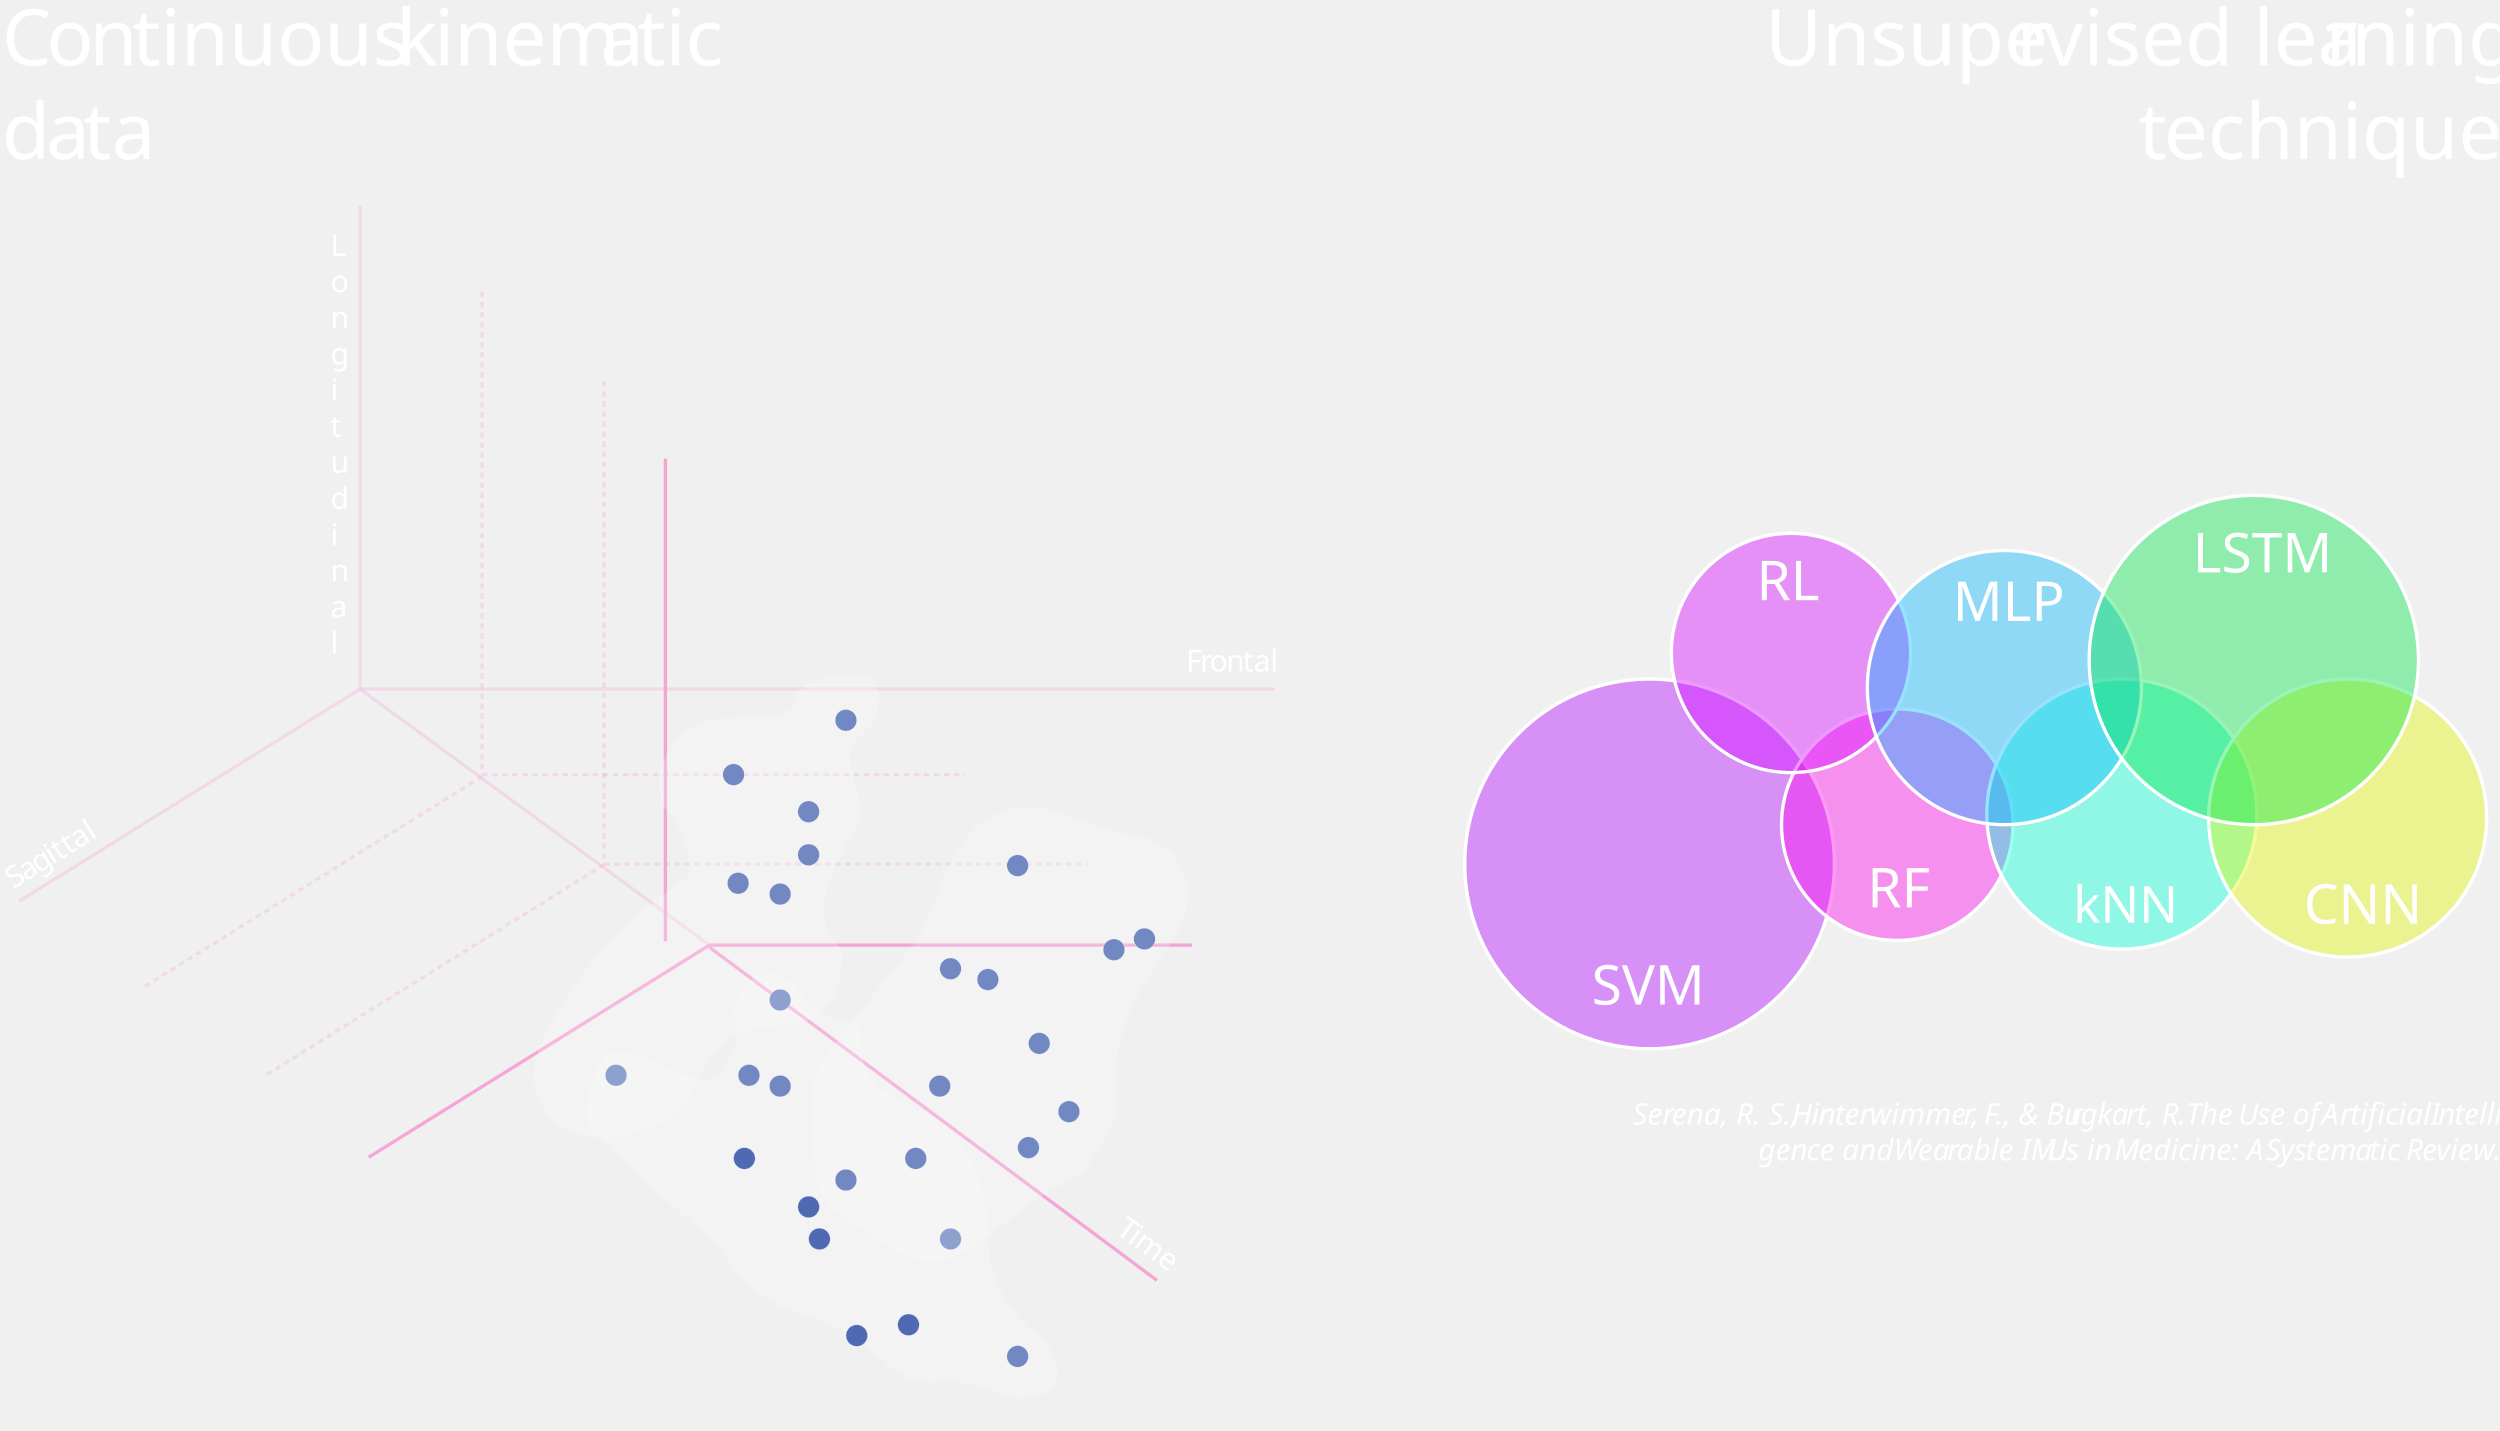
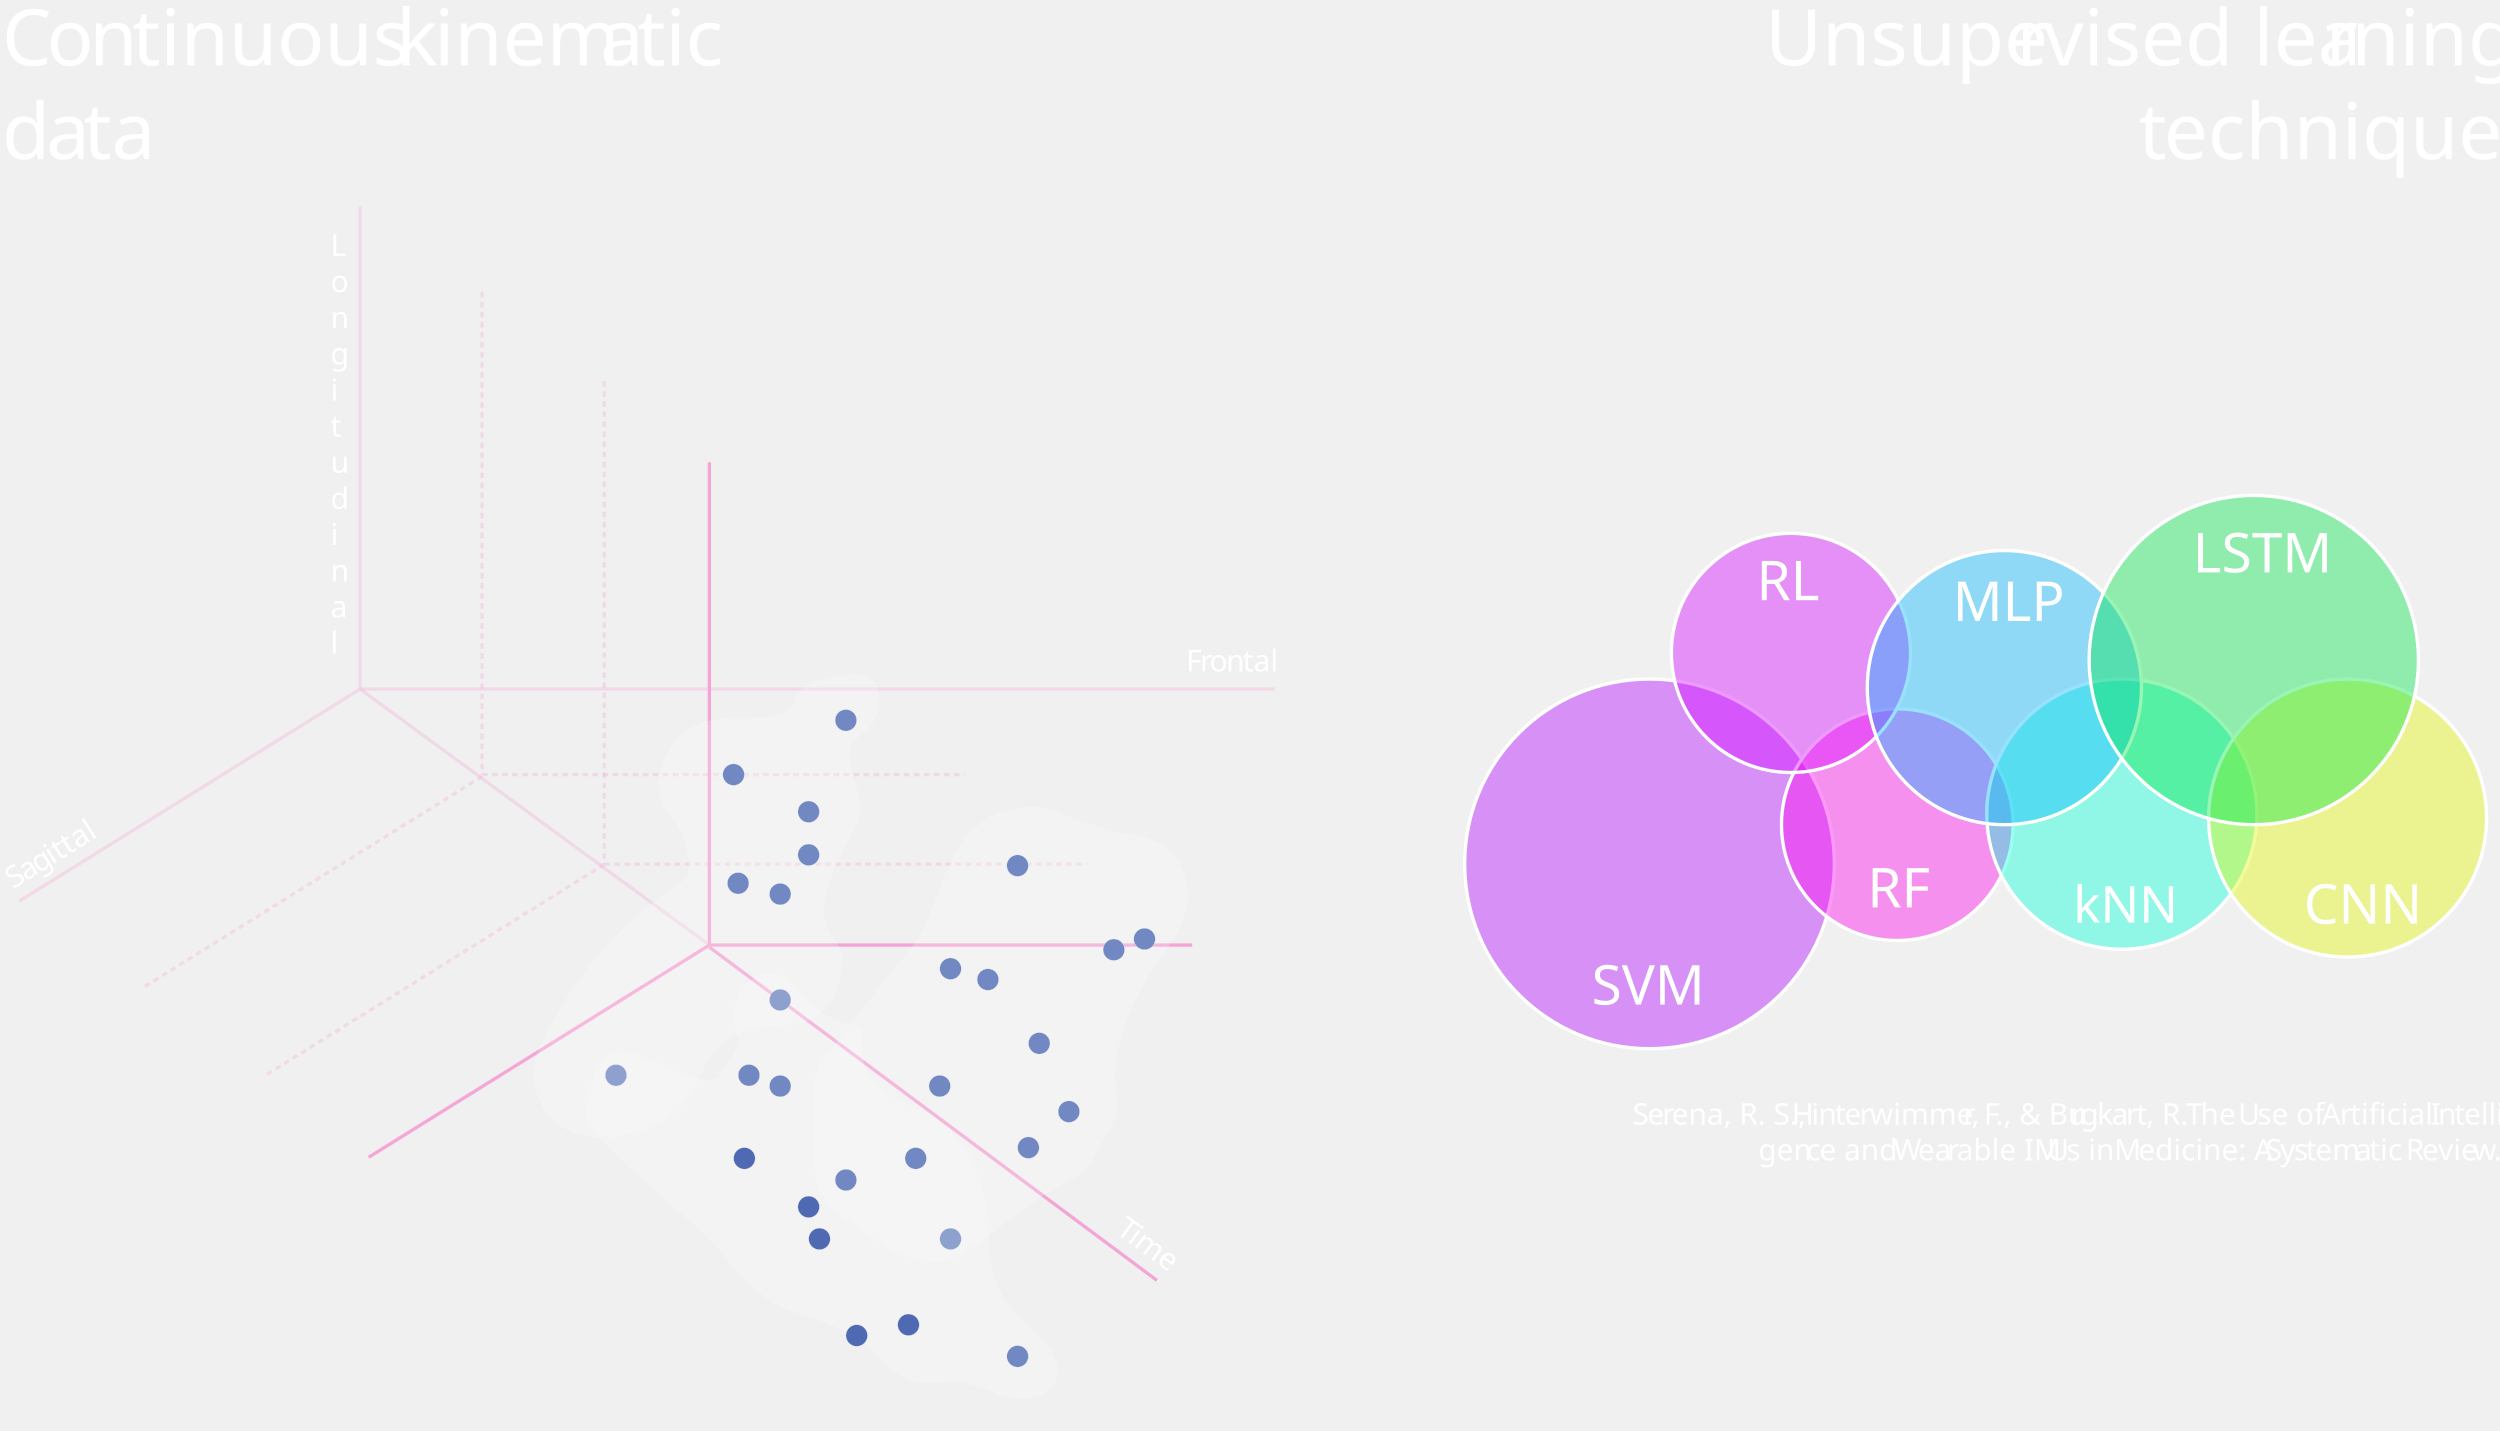
- <svg xmlns="http://www.w3.org/2000/svg" id="Layer_1" data-name="Layer 1" viewBox="0 0 2241.08 1282.34">
-   <defs>
-     <style>.cls-1,.cls-32,.cls-44,.cls-45,.cls-46,.cls-47,.cls-48{fill:none;stroke-width:3px;}.cls-1,.cls-45{stroke:#f3a6d5;}.cls-1,.cls-32,.cls-44,.cls-45,.cls-46,.cls-47,.cls-48,.cls-57,.cls-58{stroke-miterlimit:10;}.cls-2{font-size:70px;}.cls-2,.cls-39,.cls-40,.cls-49,.cls-58,.cls-6{fill:#fff;}.cls-2,.cls-39,.cls-40,.cls-49{font-family:SourceSansPro-Regular, SourceSansPro Regular;}.cls-3{letter-spacing:0.03em;}.cls-4{letter-spacing:0em;}.cls-5{letter-spacing:-0.01em;}.cls-6{font-size:26.68px;font-family:SourceSansPro-It, SourceSansPro It;font-style:italic;}.cls-7{letter-spacing:0.01em;}.cls-8{letter-spacing:-0.01em;}.cls-9{letter-spacing:0.01em;}.cls-10{letter-spacing:0em;}.cls-11{letter-spacing:-0.01em;}.cls-12{letter-spacing:0em;}.cls-13{letter-spacing:0.02em;}.cls-14{letter-spacing:-0.05em;}.cls-15{letter-spacing:-0.1em;}.cls-16{letter-spacing:-0.01em;}.cls-17{letter-spacing:0em;}.cls-18{letter-spacing:0.02em;}.cls-19{letter-spacing:0.02em;}.cls-20{letter-spacing:0em;}.cls-21{letter-spacing:-0.04em;}.cls-22{letter-spacing:-0.01em;}.cls-23{letter-spacing:-0.01em;}.cls-24{letter-spacing:0.01em;}.cls-25{letter-spacing:0em;}.cls-26{letter-spacing:-0.04em;}.cls-27{letter-spacing:-0.03em;}.cls-28{letter-spacing:-0.01em;}.cls-29{letter-spacing:0em;}.cls-30{letter-spacing:-0.04em;}.cls-31{fill:#ae00ff;}.cls-31,.cls-33,.cls-34,.cls-35,.cls-36,.cls-37,.cls-38{opacity:0.4;}.cls-32,.cls-57,.cls-58{stroke:#fff;}.cls-33{fill:#ff00ea;}.cls-34{fill:#00ffd4;}.cls-35{fill:#e3f700;}.cls-36{fill:#d500ff;}.cls-37{fill:#00b7ff;}.cls-38{fill:#00e645;}.cls-39{font-size:49.34px;}.cls-40{font-size:45.74px;}.cls-41{letter-spacing:-0.01em;}.cls-42{letter-spacing:0em;}.cls-43{letter-spacing:0.02em;}.cls-44{stroke:#f7a6d7;}.cls-44,.cls-45,.cls-46,.cls-47{opacity:0.3;}.cls-45,.cls-47{stroke-dasharray:5 4 5 4 5 4;}.cls-46{stroke:#f1a6d4;}.cls-47,.cls-48{stroke:#f5a6d6;}.cls-49{font-size:27px;}.cls-50{letter-spacing:-0.03em;}.cls-51{letter-spacing:-0.01em;}.cls-52{letter-spacing:0em;}.cls-53{letter-spacing:0em;}.cls-54{letter-spacing:0em;}.cls-55{letter-spacing:-0.01em;}.cls-56{letter-spacing:-0.01em;}.cls-57{fill:#4f6ab3;stroke-width:0.25px;}.cls-58{opacity:0.2;}</style>
-   </defs>
-   <line class="cls-1" x1="596.48" y1="411.06" x2="596.48" y2="843.87" />
-   <text class="cls-2" transform="translate(1582.25 58.59)">Unsupe<tspan class="cls-3" x="225.33" y="0">r</tspan>
-     <tspan x="249.97" y="0">vised lea</tspan>
-     <tspan class="cls-4" x="502.45" y="0">r</tspan>
-     <tspan x="525.62" y="0">ning</tspan>
-     <tspan class="cls-5" x="334.8" y="84">t</tspan>
-     <tspan x="357.55" y="84">echniques</tspan>
-   </text>
-   <text class="cls-6" transform="translate(1463.45 1008.14)">
-     <tspan class="cls-7">S</tspan>
-     <tspan x="13.31" y="0">e</tspan>
-     <tspan class="cls-8" x="26.68" y="0">r</tspan>
-     <tspan x="35.14" y="0">ena, R. S., </tspan>
-     <tspan class="cls-9" x="142.74" y="0">H</tspan>
-     <tspan x="160.4" y="0">i</tspan>
-     <tspan class="cls-10" x="166.64" y="0">n</tspan>
-     <tspan class="cls-11" x="181.34" y="0">t</tspan>
-     <tspan class="cls-12" x="190.01" y="0">e</tspan>
-     <tspan class="cls-13" x="203.38" y="0">r</tspan>
-     <tspan x="212.77" y="0">wimme</tspan>
-     <tspan class="cls-14" x="296.52" y="0">r</tspan>
-     <tspan x="303.83" y="0">, </tspan>
-     <tspan class="cls-15" x="315.01" y="0">F</tspan>
-     <tspan x="325.41" y="0">., &amp; Bu</tspan>
-     <tspan class="cls-16" x="393.07" y="0">r</tspan>
-     <tspan class="cls-17" x="401.58" y="0">g</tspan>
-     <tspan class="cls-18" x="416.5" y="0">k</tspan>
-     <tspan x="429.49" y="0">a</tspan>
-     <tspan class="cls-19" x="442.35" y="0">r</tspan>
-     <tspan class="cls-20" x="451.71" y="0">t</tspan>
-     <tspan x="460.46" y="0">, R.</tspan>
-     <tspan class="cls-21" x="491.52" y="0"> </tspan>
-     <tspan class="cls-22" x="496.08" y="0">T</tspan>
-     <tspan class="cls-17" x="509.16" y="0">he </tspan>
-     <tspan class="cls-23" x="542.98" y="0">U</tspan>
-     <tspan class="cls-17" x="560.09" y="0">se of </tspan>
-     <tspan class="cls-20" x="617.77" y="0">A</tspan>
-     <tspan class="cls-19" x="634.02" y="0">r</tspan>
-     <tspan x="643.38" y="0">tificial </tspan>
-     <tspan class="cls-24" x="715.42" y="0">I</tspan>
-     <tspan class="cls-25" x="722.06" y="0">n</tspan>
-     <tspan class="cls-11" x="736.76" y="0">t</tspan>
-     <tspan x="745.43" y="0">elli</tspan>
-     <tspan x="112.77" y="32.02">gen</tspan>
-     <tspan class="cls-11" x="155.86" y="32.02">c</tspan>
-     <tspan x="167.65" y="32.02">e and</tspan>
-     <tspan class="cls-26" x="229.39" y="32.02"> </tspan>
-     <tspan class="cls-27" x="234.09" y="32.02">W</tspan>
-     <tspan class="cls-12" x="255.78" y="32.02">ea</tspan>
-     <tspan class="cls-28" x="282" y="32.02">r</tspan>
-     <tspan class="cls-12" x="290.59" y="32.02">able IM</tspan>
-     <tspan class="cls-11" x="371.78" y="32.02">U</tspan>
-     <tspan x="388.88" y="32.02">s in </tspan>
-     <tspan class="cls-7" x="431.81" y="32.02">M</tspan>
-     <tspan x="453.42" y="32.02">edicine: A </tspan>
-     <tspan class="cls-16" x="567.61" y="32.02">S</tspan>
-     <tspan class="cls-11" x="580.55" y="32.02">y</tspan>
-     <tspan x="592.96" y="32.02">s</tspan>
-     <tspan class="cls-11" x="603.52" y="32.02">t</tspan>
-     <tspan x="612.19" y="32.02">em</tspan>
-     <tspan class="cls-25" x="647.81" y="32.02">a</tspan>
-     <tspan x="660.56" y="32.02">tic </tspan>
-     <tspan class="cls-29" x="693.24" y="32.02">R</tspan>
-     <tspan x="707.71" y="32.02">evie</tspan>
-     <tspan class="cls-30" x="753.51" y="32.02">w</tspan>
-     <tspan x="772.11" y="32.02">.</tspan>
-   </text>
-   <circle class="cls-31" cx="1478.74" cy="774.41" r="165.72" />
-   <circle class="cls-32" cx="1478.74" cy="774.41" r="165.72" />
-   <circle class="cls-33" cx="1700.77" cy="739.28" r="103.75" />
-   <circle class="cls-32" cx="1700.77" cy="739.28" r="103.75" />
-   <circle class="cls-34" cx="1902.09" cy="729.76" r="121.07" />
-   <circle class="cls-32" cx="1902.09" cy="729.76" r="121.07" />
-   <circle class="cls-35" cx="2104.51" cy="733.31" r="124.62" />
-   <circle class="cls-32" cx="2104.51" cy="733.31" r="124.62" />
-   <circle class="cls-36" cx="1605.5" cy="585.34" r="107.25" />
-   <circle class="cls-32" cx="1605.5" cy="585.34" r="107.25" />
-   <circle class="cls-37" cx="1796.83" cy="616.37" r="122.91" />
-   <circle class="cls-32" cx="1796.83" cy="616.37" r="122.91" />
-   <circle class="cls-38" cx="2020.41" cy="591.67" r="147.62" />
-   <circle class="cls-32" cx="2020.41" cy="591.67" r="147.62" />
-   <text class="cls-39" transform="translate(1426.79 900.54)">SVM</text>
-   <text class="cls-39" transform="translate(1673.92 813.43)">RF</text>
-   <text class="cls-39" transform="translate(1750.47 556.65)">MLP</text>
-   <text class="cls-39" transform="translate(1965.62 513.12)">LSTM</text>
-   <text class="cls-39" transform="translate(2065.16 828.04)">CNN</text>
-   <text class="cls-40" transform="translate(1858.51 827.08)">kNN</text>
-   <text class="cls-39" transform="translate(1574.59 538.05)">RL</text>
-   <text class="cls-2" transform="translate(1.8 58.59)">
-     <tspan class="cls-41">C</tspan>
-     <tspan x="39.83" y="0">o</tspan>
-     <tspan class="cls-42" x="78.26" y="0">n</tspan>
-     <tspan x="116.83" y="0">tinuous </tspan>
-     <tspan class="cls-43" x="353.36" y="0">k</tspan>
-     <tspan x="387.38" y="0">inem</tspan>
-     <tspan class="cls-42" x="536.05" y="0">a</tspan>
-     <tspan x="569.51" y="0">tic</tspan>
-     <tspan x="0" y="84">d</tspan>
-     <tspan class="cls-42" x="39.48" y="84">a</tspan>
-     <tspan x="72.94" y="84">ta</tspan>
-   </text>
-   <line class="cls-44" x1="322.76" y1="184.84" x2="322.76" y2="617.65" />
-   <line class="cls-45" x1="432.2" y1="261.57" x2="432.2" y2="694.39" />
-   <line class="cls-45" x1="541.65" y1="341.8" x2="541.65" y2="774.61" />
-   <line class="cls-44" x1="323.71" y1="617.65" x2="1142.64" y2="617.65" />
-   <line class="cls-45" x1="432.2" y1="694.39" x2="865.02" y2="694.39" />
-   <line class="cls-45" x1="541.65" y1="774.61" x2="974.46" y2="774.61" />
-   <line class="cls-1" x1="635.9" y1="847.24" x2="1068.71" y2="847.24" />
-   <line class="cls-46" x1="322.76" y1="617.65" x2="635.9" y2="847.24" />
-   <line class="cls-44" x1="322.76" y1="617.65" x2="17.34" y2="807.81" />
-   <line class="cls-47" x1="432.2" y1="696.05" x2="126.79" y2="886.21" />
-   <line class="cls-47" x1="541.65" y1="774.92" x2="236.23" y2="965.09" />
-   <line class="cls-48" x1="635.9" y1="847.24" x2="330.48" y2="1037.41" />
-   <text class="cls-49" transform="translate(1063.27 601.91)">
-     <tspan class="cls-50">F</tspan>
-     <tspan class="cls-51" x="12.45" y="0">r</tspan>
-     <tspan x="21.01" y="0">o</tspan>
-     <tspan class="cls-52" x="35.83" y="0">n</tspan>
-     <tspan x="50.71" y="0">tal</tspan>
-   </text>
-   <text class="cls-49" transform="translate(296.31 229.43)">L<tspan x="0" y="32.4">o</tspan>
-     <tspan x="0" y="64.8">n</tspan>
-     <tspan x="0" y="97.2">g</tspan>
-     <tspan x="0" y="129.6">i</tspan>
-     <tspan x="0" y="162">t</tspan>
-     <tspan x="0" y="194.4">u</tspan>
-     <tspan x="0" y="226.8">d</tspan>
-     <tspan x="0" y="259.2">i</tspan>
-     <tspan x="0" y="291.6">n</tspan>
-     <tspan x="0" y="324">a</tspan>
-     <tspan x="0" y="356.4">l</tspan>
-   </text>
-   <text class="cls-49" transform="translate(11.98 797.25) rotate(-32)">
-     <tspan class="cls-53">S</tspan>
-     <tspan class="cls-54" x="13.39" y="0">a</tspan>
-     <tspan class="cls-55" x="26.41" y="0">g</tspan>
-     <tspan x="41.34" y="0">ittal</tspan>
-   </text>
-   <text class="cls-49" transform="translate(999.27 1105.09) rotate(36)">
-     <tspan class="cls-56">T</tspan>
-     <tspan x="13.09" y="0">ime</tspan>
-   </text>
-   <line class="cls-1" x1="635.9" y1="849.13" x2="1037.06" y2="1147.76" />
-   <circle class="cls-57" cx="758.33" cy="645.67" r="9.69" />
-   <circle class="cls-57" cx="724.87" cy="727.65" r="9.69" />
-   <circle class="cls-57" cx="657.59" cy="694.38" r="9.69" />
-   <circle class="cls-57" cx="661.69" cy="791.79" r="9.69" />
-   <circle class="cls-57" cx="724.87" cy="766.26" r="9.69" />
-   <circle class="cls-57" cx="552.24" cy="963.93" r="9.69" />
-   <circle class="cls-57" cx="699.37" cy="896.4" r="9.69" />
-   <circle class="cls-57" cx="671.38" cy="963.93" r="9.69" />
-   <circle class="cls-57" cx="852.07" cy="1110.64" r="9.69" />
-   <circle class="cls-57" cx="912.24" cy="1215.93" r="9.69" />
-   <circle class="cls-57" cx="912.24" cy="775.95" r="9.69" />
-   <circle class="cls-57" cx="852.07" cy="868.42" r="9.69" />
-   <circle class="cls-57" cx="921.93" cy="1028.75" r="9.69" />
-   <circle class="cls-57" cx="842.38" cy="973.62" r="9.69" />
-   <circle class="cls-57" cx="931.61" cy="935.32" r="9.69" />
-   <circle class="cls-57" cx="885.57" cy="878.11" r="9.69" />
-   <circle class="cls-57" cx="699.37" cy="973.62" r="9.69" />
-   <circle class="cls-57" cx="699.37" cy="801.48" r="9.69" />
-   <circle class="cls-57" cx="998.55" cy="851.37" r="9.69" />
-   <circle class="cls-57" cx="1025.95" cy="841.68" r="9.69" />
-   <circle class="cls-57" cx="958.25" cy="996.53" r="9.69" />
-   <path class="cls-58" d="M761.62,917.79a68.61,68.61,0,0,1-40.71-22.94c-5.35-6.26-9.74-13.66-16.78-17.93-10.82-6.56-25.87-3.47-34.76,5.54s-12,22.7-10,35.21c1,6,3,12.11,2,18.15-1.52,9-9.37,15.6-12.7,24.11-6.39,16.28-34.37,4.92-51.13-2.82-7.75-3.58-28.28-14-44-14-16.35,0-24,29.38-27,45.46-2.3,12.43,2.83,20.37,5.53,24.77,9.16,14.95,102.1,91.73,112.66,105.74,18.26,24.23,40,48,68.91,57.17,23,7.33,46.63,15,65.11,30.53,13,11,23.9,26,40.32,30.57,13.06,3.64,27-.22,40.53,1.12,16,1.58,30.46,10.35,46.2,13.83s35.86-1.06,40.83-16.39c2.85-8.76-.32-18.51-5.65-26s-12.63-13.33-19.33-19.65c-19.36-18.25-34.58-42.69-35.2-69.29-.5-21.54-2.35-43.3-9.11-63.76s-18.8-39.71-36.5-52C828.9,997,814.93,992.12,802.25,985S777.52,967.51,774,953.41c-1.82-7.33-2.17-14.93-2.55-22.47C771.12,924.22,773.08,920.87,761.62,917.79Z" />
-   <path class="cls-58" d="M756.53,605.91c-24.88,3.09-39.65,5.81-45.25,26a9.33,9.33,0,0,1-5.21,6.07c-24.53,10.61-54,1.68-79,11.27-27.94,10.73-43.16,46.45-31.56,74a80.1,80.1,0,0,1,22.4,57,11.83,11.83,0,0,1-5.33,9.74A355.7,355.7,0,0,0,494.56,917.75a230.05,230.05,0,0,0-11.33,23.59c-11.22,27.73,1,61.48,28.75,72.74,24.26,9.87,52.22,4.43,75.79-6.82,6.4-3,12.66-6.56,18-11.29,17.44-15.64,21.66-42,38.55-58.29,12.59-12.12,30.56-16.9,48-18.64,5.11-.51,10.24-.8,15.37-1,22-1,40.61-17.08,44.13-38.83q1.2-7.35,2.15-14.75c.51-3.89,1-7.94-.23-11.68-1.13-3.54-3.6-6.46-5.85-9.41-12.29-16.08-19.6-35.9,18.72-102.26,7.65-10.94,3.55-25.86-.75-38.51s-8.22-27.67-.32-38.44c3.74-5.11,9.58-8.27,13.76-13,6.23-7.06,8-16.46,8.15-26.1a19.93,19.93,0,0,0-21.21-20.2C763.18,605,760,605.41,756.53,605.91Z" />
-   <circle class="cls-57" cx="667.28" cy="1038.44" r="9.69" />
-   <circle class="cls-57" cx="758.33" cy="1057.82" r="9.69" />
-   <circle class="cls-57" cx="734.56" cy="1110.64" r="9.69" />
-   <circle class="cls-57" cx="820.9" cy="1038.44" r="9.69" />
-   <circle class="cls-57" cx="814.4" cy="1187.56" r="9.69" />
-   <circle class="cls-57" cx="724.87" cy="1081.92" r="9.69" />
-   <circle class="cls-57" cx="768.02" cy="1197.25" r="9.69" />
-   <path class="cls-58" d="M1019.33,749.24c-5.46-.94-11-1.61-16.79-2.2L956.79,732.4c-25.43-14.42-59.08-10.06-80.85,8.84-30,26-33.45,71.29-55.6,104.26-7.48,11.14-17,20.73-25.25,31.34l-52,67.06A75.26,75.26,0,0,0,735,955.78c-5.27,10.42-5.39,22.59-5.41,34.26,0,21.55-.06,43.17,2.3,64.58a45.88,45.88,0,0,0,19.92,32.55L792,1114.73a116.65,116.65,0,0,0,24.81,12.38c7.3,2.36,15,4,22.7,3.54,9.31-.58,17.91-5,25.88-9.89,29.16-17.78,54.06-42.14,84.11-58.36,7-3.79,14.37-7.18,20.32-12.49,6.72-6,11.18-14.07,15.52-22l11.76-21.43a34,34,0,0,0,3.6-21.8c-7.44-46.63,14.46-91.13,41-129,6.39-9.1,13.15-18.09,17.4-28.36a70.43,70.43,0,0,0,4.24-14.74c.41-2.34.71-4.71.9-7.09C1066.42,778,1046.52,753.94,1019.33,749.24Z" />
+ <svg xmlns="http://www.w3.org/2000/svg" version="1.1" id="Layer_1" x="0px" y="0px" width="2241.1px" height="1282.3px" viewBox="0 0 2241.1 1282.3" style="enable-background:new 0 0 2241.1 1282.3;" xml:space="preserve">
+   <style type="text/css">
+ 	.st0{fill:none;stroke:#F3A6D5;stroke-width:3;stroke-miterlimit:10;}
+ 	.st1{fill:#FFFFFF;}
+ 	.st2{font-family:'SourceSansPro-Regular';}
+ 	.st3{font-size:70px;}
+ 	.st4{letter-spacing:2;}
+ 	.st5{font-family:'SourceSansPro-It';}
+ 	.st6{font-size:26.68px;}
+ 	.st7{letter-spacing:-1;}
+ 	.st8{letter-spacing:-2;}
+ 	.st9{opacity:0.4;fill:#AE00FF;enable-background:new    ;}
+ 	.st10{fill:none;stroke:#FFFFFF;stroke-width:3;stroke-miterlimit:10;}
+ 	.st11{opacity:0.4;fill:#FF00EA;enable-background:new    ;}
+ 	.st12{opacity:0.4;fill:#00FFD4;enable-background:new    ;}
+ 	.st13{opacity:0.4;fill:#E3F700;enable-background:new    ;}
+ 	.st14{opacity:0.4;fill:#D500FF;enable-background:new    ;}
+ 	.st15{opacity:0.4;fill:#00B7FF;enable-background:new    ;}
+ 	.st16{opacity:0.4;fill:#00E645;enable-background:new    ;}
+ 	.st17{font-size:49.34px;}
+ 	.st18{font-size:45.74px;}
+ 	.st19{letter-spacing:1;}
+ 	.st20{opacity:0.3;fill:none;stroke:#F7A6D7;stroke-width:3;stroke-miterlimit:10;enable-background:new    ;}
+ 	
+ 		.st21{opacity:0.3;fill:none;stroke:#F3A6D5;stroke-width:3;stroke-miterlimit:10;stroke-dasharray:5,4,5,4,5,4;enable-background:new    ;}
+ 	.st22{opacity:0.3;fill:none;stroke:#F1A6D4;stroke-width:3;stroke-miterlimit:10;enable-background:new    ;}
+ 	
+ 		.st23{opacity:0.3;fill:none;stroke:#F5A6D6;stroke-width:3;stroke-miterlimit:10;stroke-dasharray:5,4,5,4,5,4;enable-background:new    ;}
+ 	.st24{fill:none;stroke:#F5A6D6;stroke-width:3;stroke-miterlimit:10;}
+ 	.st25{font-size:27px;}
+ 	.st26{fill:#4F6AB3;stroke:#FFFFFF;stroke-width:0.25;stroke-miterlimit:10;}
+ 	.st27{opacity:0.2;fill:#FFFFFF;stroke:#FFFFFF;stroke-miterlimit:10;enable-background:new    ;}
+ </style>
+   <line class="st0" x1="635.9" y1="414.4" x2="635.9" y2="847.2" />
+   <text transform="matrix(1 0 0 1 1582.25 58.59)" class="st1 st2 st3">Unsupe</text>
+   <text transform="matrix(1 0 0 1 1807.58 58.59)" class="st1 st2 st3 st4">r</text>
+   <text transform="matrix(1 0 0 1 1832.22 58.59)" class="st1 st2 st3">vised lea</text>
+   <text transform="matrix(1 0 0 1 2084.7 58.59)" class="st1 st2 st3">r</text>
+   <text transform="matrix(1 0 0 1 2107.87 58.59)" class="st1 st2 st3">ning</text>
+   <text transform="matrix(1 0 0 1 1917.05 142.59)" class="st1 st2 st3">t</text>
+   <text transform="matrix(1 0 0 1 1939.8 142.59)" class="st1 st2 st3">echniques</text>
+   <text transform="matrix(1 0 0 1 1463.45 1008.14)" class="st1 st5 st6">S</text>
+   <text transform="matrix(1 0 0 1 1476.76 1008.14)" class="st1 st5 st6">e</text>
+   <text transform="matrix(1 0 0 1 1490.13 1008.14)" class="st1 st5 st6">r</text>
+   <text transform="matrix(1 0 0 1 1498.59 1008.14)" class="st1 st5 st6">ena, R. S., </text>
+   <text transform="matrix(1 0 0 1 1606.19 1008.14)" class="st1 st5 st6">H</text>
+   <text transform="matrix(1 0 0 1 1623.85 1008.14)" class="st1 st5 st6">i</text>
+   <text transform="matrix(1 0 0 1 1630.09 1008.14)" class="st1 st5 st6">n</text>
+   <text transform="matrix(1 0 0 1 1644.79 1008.14)" class="st1 st5 st6">t</text>
+   <text transform="matrix(1 0 0 1 1653.46 1008.14)" class="st1 st5 st6">e</text>
+   <text transform="matrix(1 0 0 1 1666.83 1008.14)" class="st1 st5 st6">r</text>
+   <text transform="matrix(1 0 0 1 1676.22 1008.14)" class="st1 st5 st6">wimme</text>
+   <text transform="matrix(1 0 0 1 1759.97 1008.14)" class="st1 st5 st6 st7">r</text>
+   <text transform="matrix(1 0 0 1 1767.28 1008.14)" class="st1 st5 st6">, </text>
+   <text transform="matrix(1 0 0 1 1778.46 1008.14)" class="st1 st5 st6 st8">F</text>
+   <text transform="matrix(1 0 0 1 1788.86 1008.14)" class="st1 st5 st6">., &amp; Bu</text>
+   <text transform="matrix(1 0 0 1 1856.52 1008.14)" class="st1 st5 st6">r</text>
+   <text transform="matrix(1 0 0 1 1865.03 1008.14)" class="st1 st5 st6">g</text>
+   <text transform="matrix(1 0 0 1 1879.95 1008.14)" class="st1 st5 st6">k</text>
+   <text transform="matrix(1 0 0 1 1892.94 1008.14)" class="st1 st5 st6">a</text>
+   <text transform="matrix(1 0 0 1 1905.8 1008.14)" class="st1 st5 st6">r</text>
+   <text transform="matrix(1 0 0 1 1915.16 1008.14)" class="st1 st5 st6">t</text>
+   <text transform="matrix(1 0 0 1 1923.91 1008.14)" class="st1 st5 st6">, R.</text>
+   <text transform="matrix(1 0 0 1 1954.97 1008.14)" class="st1 st5 st6 st7"> </text>
+   <text transform="matrix(1 0 0 1 1959.53 1008.14)" class="st1 st5 st6">T</text>
+   <text transform="matrix(1 0 0 1 1972.61 1008.14)" class="st1 st5 st6">he </text>
+   <text transform="matrix(1 0 0 1 2006.43 1008.14)" class="st1 st5 st6">U</text>
+   <text transform="matrix(1 0 0 1 2023.54 1008.14)" class="st1 st5 st6">se of </text>
+   <text transform="matrix(1 0 0 1 2081.22 1008.14)" class="st1 st5 st6">A</text>
+   <text transform="matrix(1 0 0 1 2097.47 1008.14)" class="st1 st5 st6">r</text>
+   <text transform="matrix(1 0 0 1 2106.83 1008.14)" class="st1 st5 st6">tificial </text>
+   <text transform="matrix(1 0 0 1 2178.87 1008.14)" class="st1 st5 st6">I</text>
+   <text transform="matrix(1 0 0 1 2185.51 1008.14)" class="st1 st5 st6">n</text>
+   <text transform="matrix(1 0 0 1 2200.21 1008.14)" class="st1 st5 st6">t</text>
+   <text transform="matrix(1 0 0 1 2208.88 1008.14)" class="st1 st5 st6">elli</text>
+   <text transform="matrix(1 0 0 1 1576.22 1040.16)" class="st1 st5 st6">gen</text>
+   <text transform="matrix(1 0 0 1 1619.31 1040.16)" class="st1 st5 st6">c</text>
+   <text transform="matrix(1 0 0 1 1631.1 1040.16)" class="st1 st5 st6">e and</text>
+   <text transform="matrix(1 0 0 1 1692.84 1040.16)" class="st1 st5 st6 st7"> </text>
+   <text transform="matrix(1 0 0 1 1697.54 1040.16)" class="st1 st5 st6">W</text>
+   <text transform="matrix(1 0 0 1 1719.23 1040.16)" class="st1 st5 st6">ea</text>
+   <text transform="matrix(1 0 0 1 1745.45 1040.16)" class="st1 st5 st6">r</text>
+   <text transform="matrix(1 0 0 1 1754.04 1040.16)" class="st1 st5 st6">able IM</text>
+   <text transform="matrix(1 0 0 1 1835.23 1040.16)" class="st1 st5 st6">U</text>
+   <text transform="matrix(1 0 0 1 1852.33 1040.16)" class="st1 st5 st6">s in </text>
+   <text transform="matrix(1 0 0 1 1895.26 1040.16)" class="st1 st5 st6">M</text>
+   <text transform="matrix(1 0 0 1 1916.87 1040.16)" class="st1 st5 st6">edicine: A </text>
+   <text transform="matrix(1 0 0 1 2031.06 1040.16)" class="st1 st5 st6">S</text>
+   <text transform="matrix(1 0 0 1 2044 1040.16)" class="st1 st5 st6">y</text>
+   <text transform="matrix(1 0 0 1 2056.41 1040.16)" class="st1 st5 st6">s</text>
+   <text transform="matrix(1 0 0 1 2066.97 1040.16)" class="st1 st5 st6">t</text>
+   <text transform="matrix(1 0 0 1 2075.64 1040.16)" class="st1 st5 st6">em</text>
+   <text transform="matrix(1 0 0 1 2111.26 1040.16)" class="st1 st5 st6">a</text>
+   <text transform="matrix(1 0 0 1 2124.01 1040.16)" class="st1 st5 st6">tic </text>
+   <text transform="matrix(1 0 0 1 2156.69 1040.16)" class="st1 st5 st6">R</text>
+   <text transform="matrix(1 0 0 1 2171.16 1040.16)" class="st1 st5 st6">evie</text>
+   <text transform="matrix(1 0 0 1 2216.96 1040.16)" class="st1 st5 st6 st7">w</text>
+   <text transform="matrix(1 0 0 1 2235.56 1040.16)" class="st1 st5 st6">.</text>
+   <circle class="st9" cx="1478.7" cy="774.4" r="165.7" />
+   <circle class="st10" cx="1478.7" cy="774.4" r="165.7" />
+   <circle class="st11" cx="1700.8" cy="739.3" r="103.8" />
+   <circle class="st10" cx="1700.8" cy="739.3" r="103.8" />
+   <circle class="st12" cx="1902.1" cy="729.8" r="121.1" />
+   <circle class="st10" cx="1902.1" cy="729.8" r="121.1" />
+   <ellipse transform="matrix(0.7071 -0.7071 0.7071 0.7071 97.8682 1702.895)" class="st13" cx="2104.5" cy="733.3" rx="124.6" ry="124.6" />
+   <ellipse transform="matrix(0.7071 -0.7071 0.7071 0.7071 97.8682 1702.895)" class="st10" cx="2104.5" cy="733.3" rx="124.6" ry="124.6" />
+   <circle class="st14" cx="1605.5" cy="585.3" r="107.2" />
+   <circle class="st10" cx="1605.5" cy="585.3" r="107.2" />
+   <circle class="st15" cx="1796.8" cy="616.4" r="122.9" />
+   <circle class="st10" cx="1796.8" cy="616.4" r="122.9" />
+   <circle class="st16" cx="2020.4" cy="591.7" r="147.6" />
+   <circle class="st10" cx="2020.4" cy="591.7" r="147.6" />
+   <text transform="matrix(1 0 0 1 1426.79 900.54)" class="st1 st2 st17">SVM</text>
+   <text transform="matrix(1 0 0 1 1673.92 813.43)" class="st1 st2 st17">RF</text>
+   <text transform="matrix(1 0 0 1 1750.47 556.65)" class="st1 st2 st17">MLP</text>
+   <text transform="matrix(1 0 0 1 1965.62 513.12)" class="st1 st2 st17">LSTM</text>
+   <text transform="matrix(1 0 0 1 2065.16 828.04)" class="st1 st2 st17">CNN</text>
+   <text transform="matrix(1 0 0 1 1858.51 827.08)" class="st1 st2 st18">kNN</text>
+   <text transform="matrix(1 0 0 1 1574.59 538.05)" class="st1 st2 st17">RL</text>
+   <text transform="matrix(1 0 0 1 1.8 58.59)" class="st1 st2 st3">C</text>
+   <text transform="matrix(1 0 0 1 41.63 58.59)" class="st1 st2 st3">o</text>
+   <text transform="matrix(1 0 0 1 80.06 58.59)" class="st1 st2 st3">n</text>
+   <text transform="matrix(1 0 0 1 118.63 58.59)" class="st1 st2 st3">tinuous </text>
+   <text transform="matrix(1 0 0 1 355.16 58.59)" class="st1 st2 st3 st19">k</text>
+   <text transform="matrix(1 0 0 1 389.18 58.59)" class="st1 st2 st3">inem</text>
+   <text transform="matrix(1 0 0 1 537.85 58.59)" class="st1 st2 st3">a</text>
+   <text transform="matrix(1 0 0 1 571.31 58.59)" class="st1 st2 st3">tic</text>
+   <text transform="matrix(1 0 0 1 1.8 142.59)" class="st1 st2 st3">d</text>
+   <text transform="matrix(1 0 0 1 41.28 142.59)" class="st1 st2 st3">a</text>
+   <text transform="matrix(1 0 0 1 74.74 142.59)" class="st1 st2 st3">ta</text>
+   <line class="st20" x1="322.8" y1="184.8" x2="322.8" y2="617.7" />
+   <line class="st21" x1="432.2" y1="261.6" x2="432.2" y2="694.4" />
+   <line class="st21" x1="541.7" y1="341.8" x2="541.7" y2="774.6" />
+   <line class="st20" x1="323.7" y1="617.7" x2="1142.6" y2="617.7" />
+   <line class="st21" x1="432.2" y1="694.4" x2="865" y2="694.4" />
+   <line class="st21" x1="541.7" y1="774.6" x2="974.5" y2="774.6" />
+   <line class="st0" x1="635.9" y1="847.2" x2="1068.7" y2="847.2" />
+   <line class="st22" x1="322.8" y1="617.7" x2="635.9" y2="847.2" />
+   <line class="st20" x1="322.8" y1="617.7" x2="17.3" y2="807.8" />
+   <line class="st23" x1="432.2" y1="696" x2="126.8" y2="886.2" />
+   <line class="st23" x1="541.7" y1="774.9" x2="236.2" y2="965.1" />
+   <line class="st24" x1="635.9" y1="847.2" x2="330.5" y2="1037.4" />
+   <text transform="matrix(1 0 0 1 1063.27 601.91)" class="st1 st2 st25">F</text>
+   <text transform="matrix(1 0 0 1 1075.72 601.91)" class="st1 st2 st25">r</text>
+   <text transform="matrix(1 0 0 1 1084.28 601.91)" class="st1 st2 st25">o</text>
+   <text transform="matrix(1 0 0 1 1099.1 601.91)" class="st1 st2 st25">n</text>
+   <text transform="matrix(1 0 0 1 1113.98 601.91)" class="st1 st2 st25">tal</text>
+   <text transform="matrix(1 0 0 1 296.31 229.43)" class="st1 st2 st25">L</text>
+   <text transform="matrix(1 0 0 1 296.31 261.83)" class="st1 st2 st25">o</text>
+   <text transform="matrix(1 0 0 1 296.31 294.23)" class="st1 st2 st25">n</text>
+   <text transform="matrix(1 0 0 1 296.31 326.63)" class="st1 st2 st25">g</text>
+   <text transform="matrix(1 0 0 1 296.31 359.03)" class="st1 st2 st25">i</text>
+   <text transform="matrix(1 0 0 1 296.31 391.43)" class="st1 st2 st25">t</text>
+   <text transform="matrix(1 0 0 1 296.31 423.83)" class="st1 st2 st25">u</text>
+   <text transform="matrix(1 0 0 1 296.31 456.23)" class="st1 st2 st25">d</text>
+   <text transform="matrix(1 0 0 1 296.31 488.63)" class="st1 st2 st25">i</text>
+   <text transform="matrix(1 0 0 1 296.31 521.03)" class="st1 st2 st25">n</text>
+   <text transform="matrix(1 0 0 1 296.31 553.43)" class="st1 st2 st25">a</text>
+   <text transform="matrix(1 0 0 1 296.31 585.83)" class="st1 st2 st25">l</text>
+   <text transform="matrix(0.848 -0.5299 0.5299 0.848 11.9801 797.2499)" class="st1 st2 st25">S</text>
+   <text transform="matrix(0.848 -0.5299 0.5299 0.848 23.3355 790.1542)" class="st1 st2 st25">a</text>
+   <text transform="matrix(0.848 -0.5299 0.5299 0.848 34.3771 783.2548)" class="st1 st2 st25">g</text>
+   <text transform="matrix(0.848 -0.5299 0.5299 0.848 47.0387 775.3432)" class="st1 st2 st25">ittal</text>
+   <text transform="matrix(0.809 0.5878 -0.5878 0.809 999.2701 1105.09)" class="st1 st2 st25">T</text>
+   <text transform="matrix(0.809 0.5878 -0.5878 0.809 1009.86 1112.784)" class="st1 st2 st25">ime</text>
+   <line class="st0" x1="635.9" y1="849.1" x2="1037.1" y2="1147.8" />
+   <circle class="st26" cx="758.3" cy="645.7" r="9.7" />
+   <circle class="st26" cx="724.9" cy="727.7" r="9.7" />
+   <circle class="st26" cx="657.6" cy="694.4" r="9.7" />
+   <circle class="st26" cx="661.7" cy="791.8" r="9.7" />
+   <circle class="st26" cx="724.9" cy="766.3" r="9.7" />
+   <circle class="st26" cx="552.2" cy="963.9" r="9.7" />
+   <circle class="st26" cx="699.4" cy="896.4" r="9.7" />
+   <circle class="st26" cx="671.4" cy="963.9" r="9.7" />
+   <circle class="st26" cx="852.1" cy="1110.6" r="9.7" />
+   <circle class="st26" cx="912.2" cy="1215.9" r="9.7" />
+   <circle class="st26" cx="912.2" cy="776" r="9.7" />
+   <circle class="st26" cx="852.1" cy="868.4" r="9.7" />
+   <circle class="st26" cx="921.9" cy="1028.8" r="9.7" />
+   <circle class="st26" cx="842.4" cy="973.6" r="9.7" />
+   <circle class="st26" cx="931.6" cy="935.3" r="9.7" />
+   <circle class="st26" cx="885.6" cy="878.1" r="9.7" />
+   <circle class="st26" cx="699.4" cy="973.6" r="9.7" />
+   <circle class="st26" cx="699.4" cy="801.5" r="9.7" />
+   <circle class="st26" cx="998.5" cy="851.4" r="9.7" />
+   <ellipse transform="matrix(0.1602 -0.9871 0.9871 0.1602 30.799 1719.56)" class="st26" cx="1025.9" cy="841.7" rx="9.7" ry="9.7" />
+   <circle class="st26" cx="958.2" cy="996.5" r="9.7" />
+   <path class="st27" d="M761.6,917.8c-15.8-2.6-30.2-10.8-40.7-22.9c-5.3-6.3-9.7-13.7-16.8-17.9c-10.8-6.6-25.9-3.5-34.8,5.5  s-12,22.7-10,35.2c1,6,3,12.1,2,18.2c-1.5,9-9.4,15.6-12.7,24.1c-6.4,16.3-34.4,4.9-51.1-2.8c-7.8-3.6-28.3-14-44-14  c-16.3,0-24,29.4-27,45.5c-2.3,12.4,2.8,20.4,5.5,24.8c9.2,15,102.1,91.7,112.7,105.7c18.3,24.2,40,48,68.9,57.2  c23,7.3,46.6,15,65.1,30.5c13,11,23.9,26,40.3,30.6c13.1,3.6,27-0.2,40.5,1.1c16,1.6,30.5,10.3,46.2,13.8s35.9-1.1,40.8-16.4  c2.8-8.8-0.3-18.5-5.7-26s-12.6-13.3-19.3-19.7c-19.4-18.2-34.6-42.7-35.2-69.3c-0.5-21.5-2.3-43.3-9.1-63.8s-18.8-39.7-36.5-52  c-11.9-8.2-25.9-13.1-38.6-20.2s-24.7-17.5-28.2-31.6c-1.8-7.3-2.2-14.9-2.5-22.5C771.1,924.2,773.1,920.9,761.6,917.8z" />
+   <path class="st27" d="M756.5,605.9c-24.9,3.1-39.7,5.8-45.2,26c-0.7,2.7-2.7,4.9-5.2,6.1c-24.5,10.6-54,1.7-79,11.3  c-27.9,10.7-43.2,46.5-31.6,74c14.7,15.3,22.8,35.8,22.4,57c0,3.9-2,7.6-5.3,9.7c-49.3,32.2-89.9,76.1-118,127.8  c-4.2,7.6-8,15.5-11.3,23.6c-11.2,27.7,1,61.5,28.8,72.7c24.3,9.9,52.2,4.4,75.8-6.8c6.4-3,12.7-6.6,18-11.3  c17.4-15.6,21.7-42,38.5-58.3c12.6-12.1,30.6-16.9,48-18.6c5.1-0.5,10.2-0.8,15.4-1c22-1,40.6-17.1,44.1-38.8  c0.8-4.9,1.5-9.8,2.2-14.8c0.5-3.9,1-7.9-0.2-11.7c-1.1-3.5-3.6-6.5-5.8-9.4c-12.3-16.1-19.6-35.9,18.7-102.3  c7.7-10.9,3.5-25.9-0.8-38.5s-8.2-27.7-0.3-38.4c3.7-5.1,9.6-8.3,13.8-13c6.2-7.1,8-16.5,8.2-26.1c0.2-11-8.6-20.1-19.6-20.2  c-0.5,0-1.1,0-1.6,0C763.2,605,760,605.4,756.5,605.9z" />
+   <circle class="st26" cx="667.3" cy="1038.4" r="9.7" />
+   <circle class="st26" cx="758.3" cy="1057.8" r="9.7" />
+   <circle class="st26" cx="734.6" cy="1110.6" r="9.7" />
+   <circle class="st26" cx="820.9" cy="1038.4" r="9.7" />
+   <circle class="st26" cx="814.4" cy="1187.6" r="9.7" />
+   <circle class="st26" cx="724.9" cy="1081.9" r="9.7" />
+   <circle class="st26" cx="768" cy="1197.2" r="9.7" />
+   <path class="st27" d="M1019.3,749.2c-5.5-0.9-11-1.6-16.8-2.2l-45.8-14.6c-25.4-14.4-59.1-10.1-80.8,8.8  c-30,26-33.5,71.3-55.6,104.3c-7.5,11.1-17,20.7-25.2,31.3l-52,67.1c-3.1,3.7-5.8,7.7-8.1,11.9c-5.3,10.4-5.4,22.6-5.4,34.3  c0,21.5-0.1,43.2,2.3,64.6c1.6,13.2,8.9,25.1,19.9,32.6l40.2,27.6c7.7,5.1,16.1,9.3,24.8,12.4c7.3,2.4,15,4,22.7,3.5  c9.3-0.6,17.9-5,25.9-9.9c29.2-17.8,54.1-42.1,84.1-58.4c7-3.8,14.4-7.2,20.3-12.5c6.7-6,11.2-14.1,15.5-22l11.8-21.4  c3.6-6.7,4.9-14.3,3.6-21.8c-7.4-46.6,14.5-91.1,41-129c6.4-9.1,13.2-18.1,17.4-28.4c1.9-4.7,3.4-9.7,4.2-14.7  c0.4-2.3,0.7-4.7,0.9-7.1C1066.4,778,1046.5,753.9,1019.3,749.2z" />
</svg>
